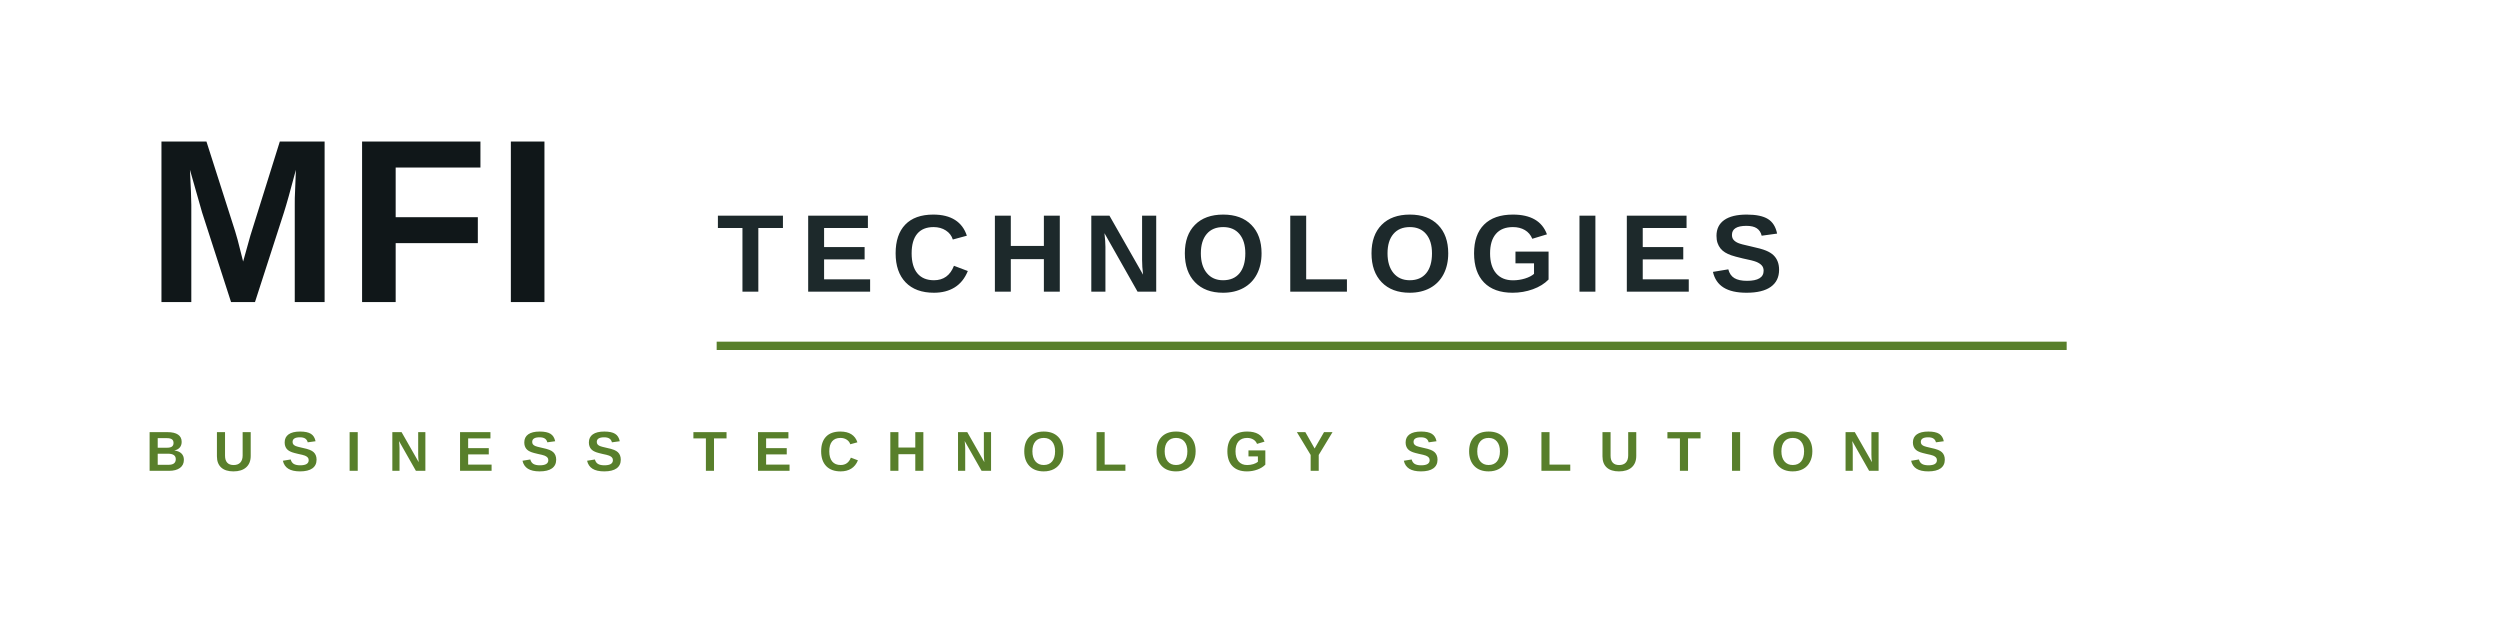
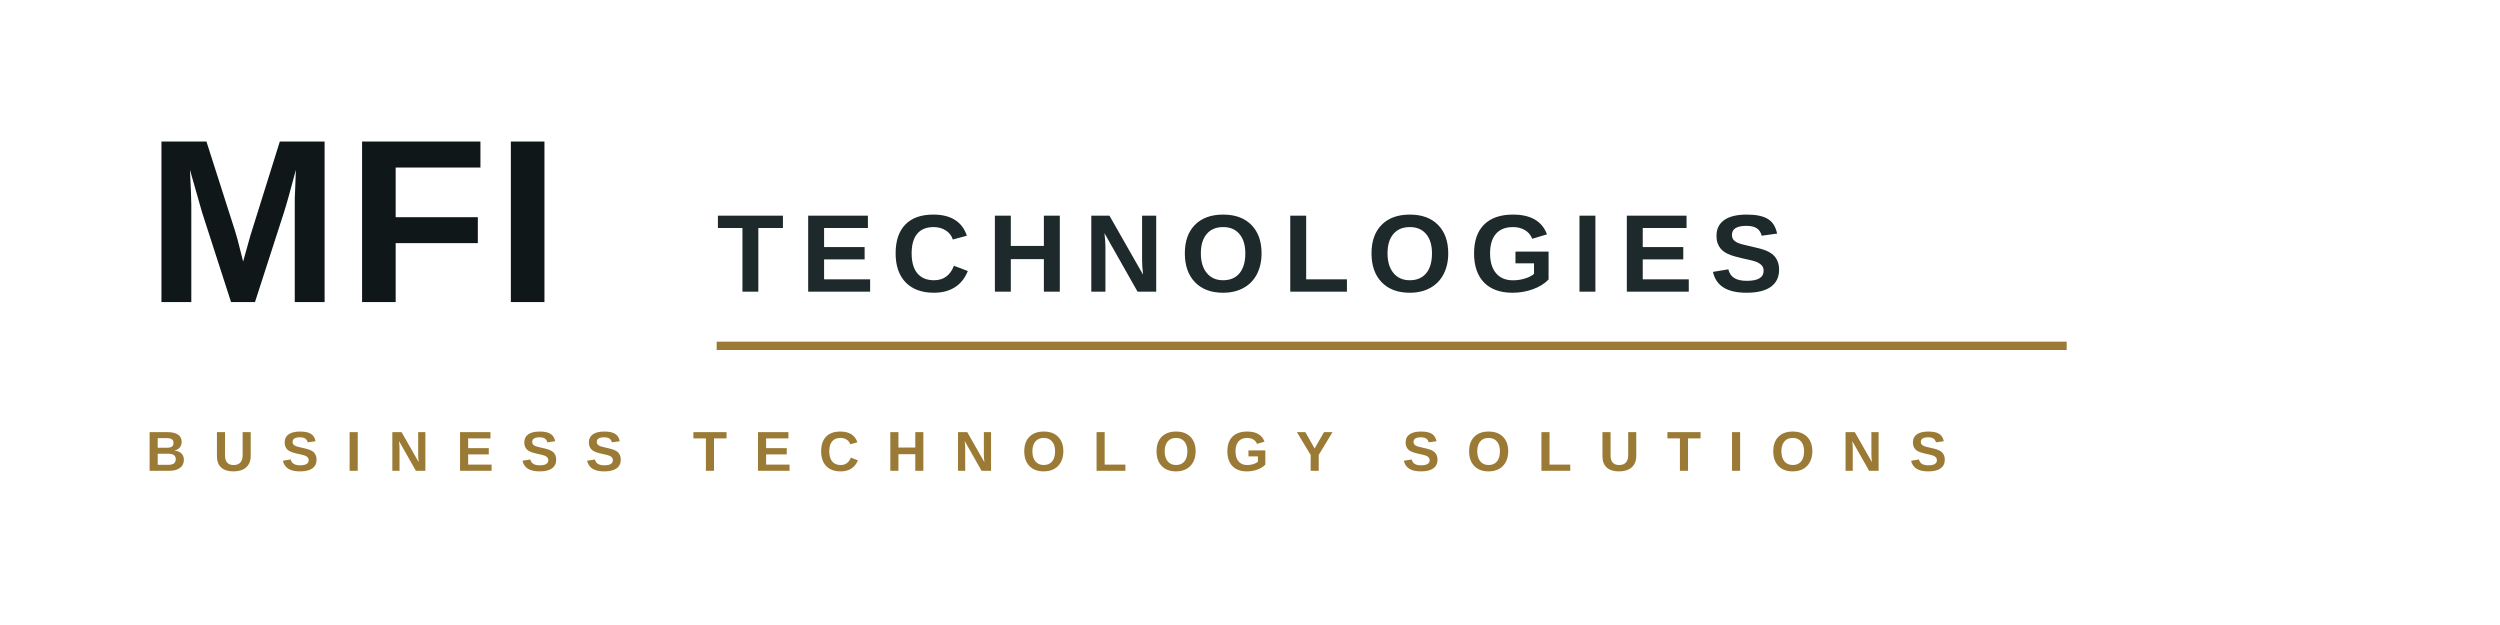
<svg xmlns="http://www.w3.org/2000/svg" viewBox="0 0 1200 300" role="img" aria-labelledby="title desc">
  <g font-family="Arial, Helvetica, sans-serif">
    <text x="70" y="145" fill="#101719" font-size="112" font-weight="900" letter-spacing="3">MFI</text>
    <text x="344" y="140" fill="#1d292b" font-size="53" font-weight="700" letter-spacing="8">TECHNOLOGIES</text>
-     <rect x="344" y="164" width="648" height="4" fill="#587f2b" />
-     <text x="70" y="226" fill="#587f2b" font-size="27" font-weight="700" letter-spacing="13">BUSINESS TECHNOLOGY SOLUTIONS</text>
+     <rect x="344" y="164" width="648" height="4" fill="#9a7a35" />
+     <text x="70" y="226" fill="#9a7a35" font-size="27" font-weight="700" letter-spacing="13">BUSINESS TECHNOLOGY SOLUTIONS</text>
  </g>
</svg>
